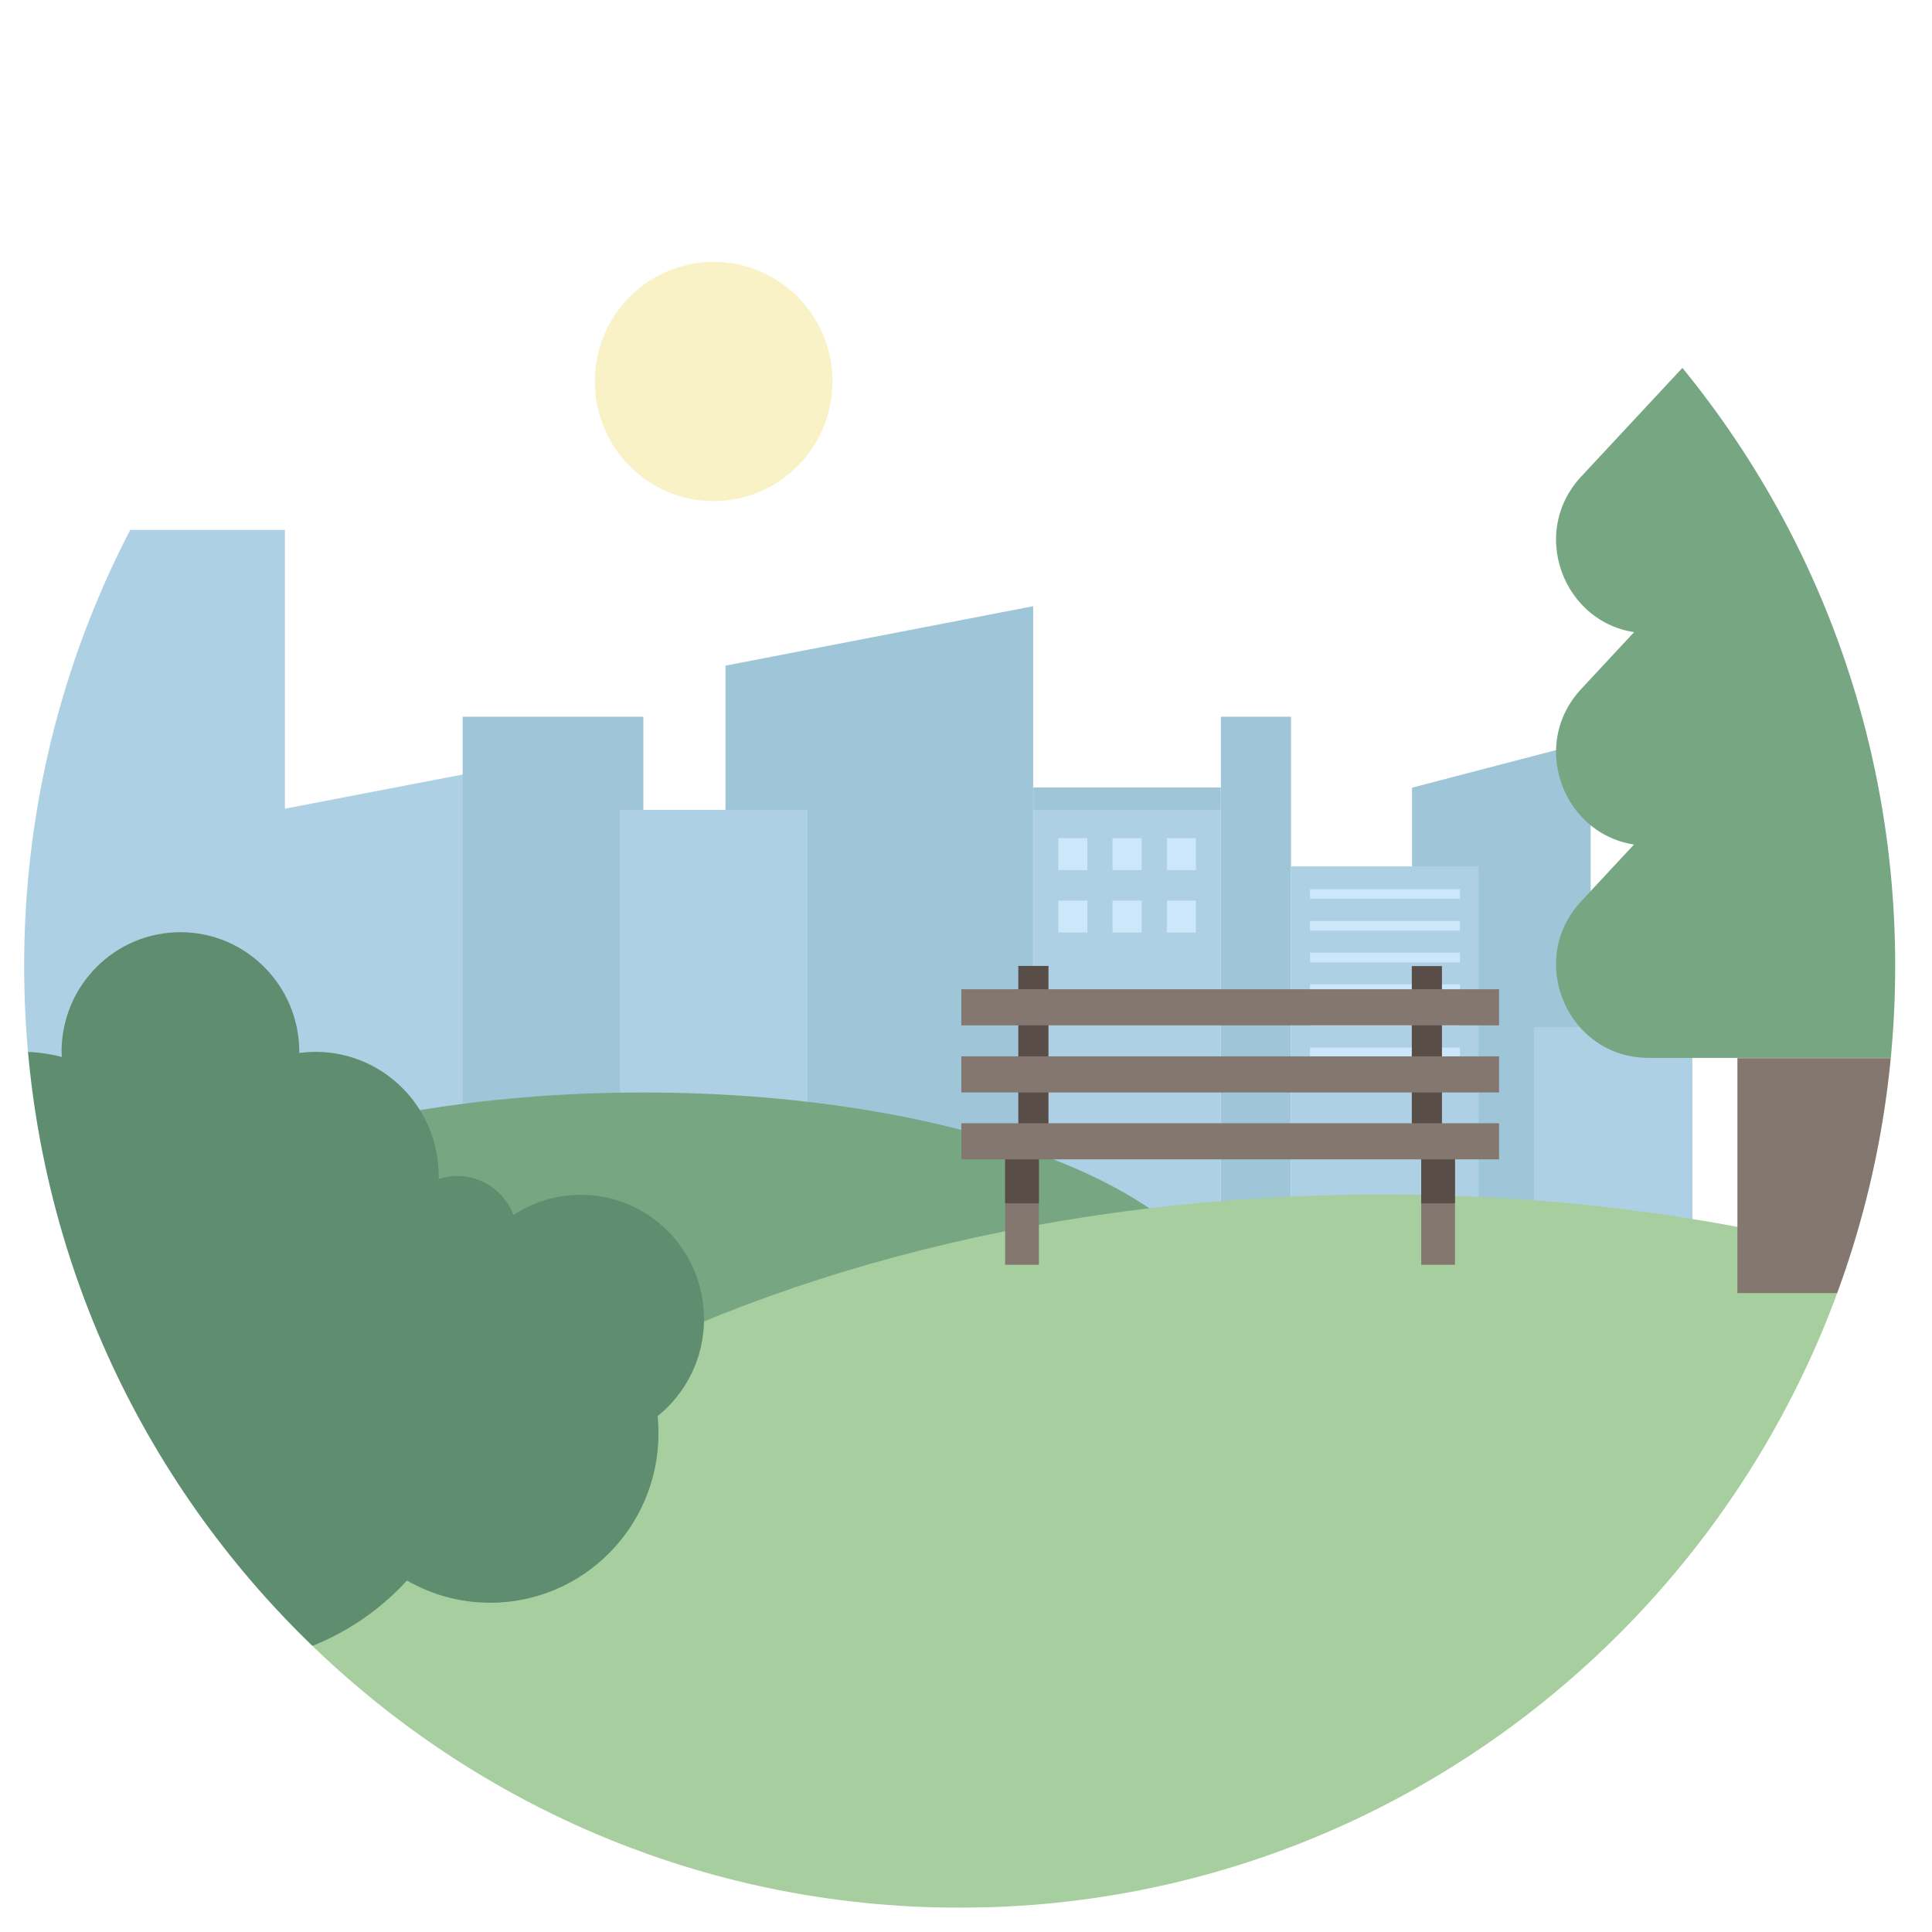
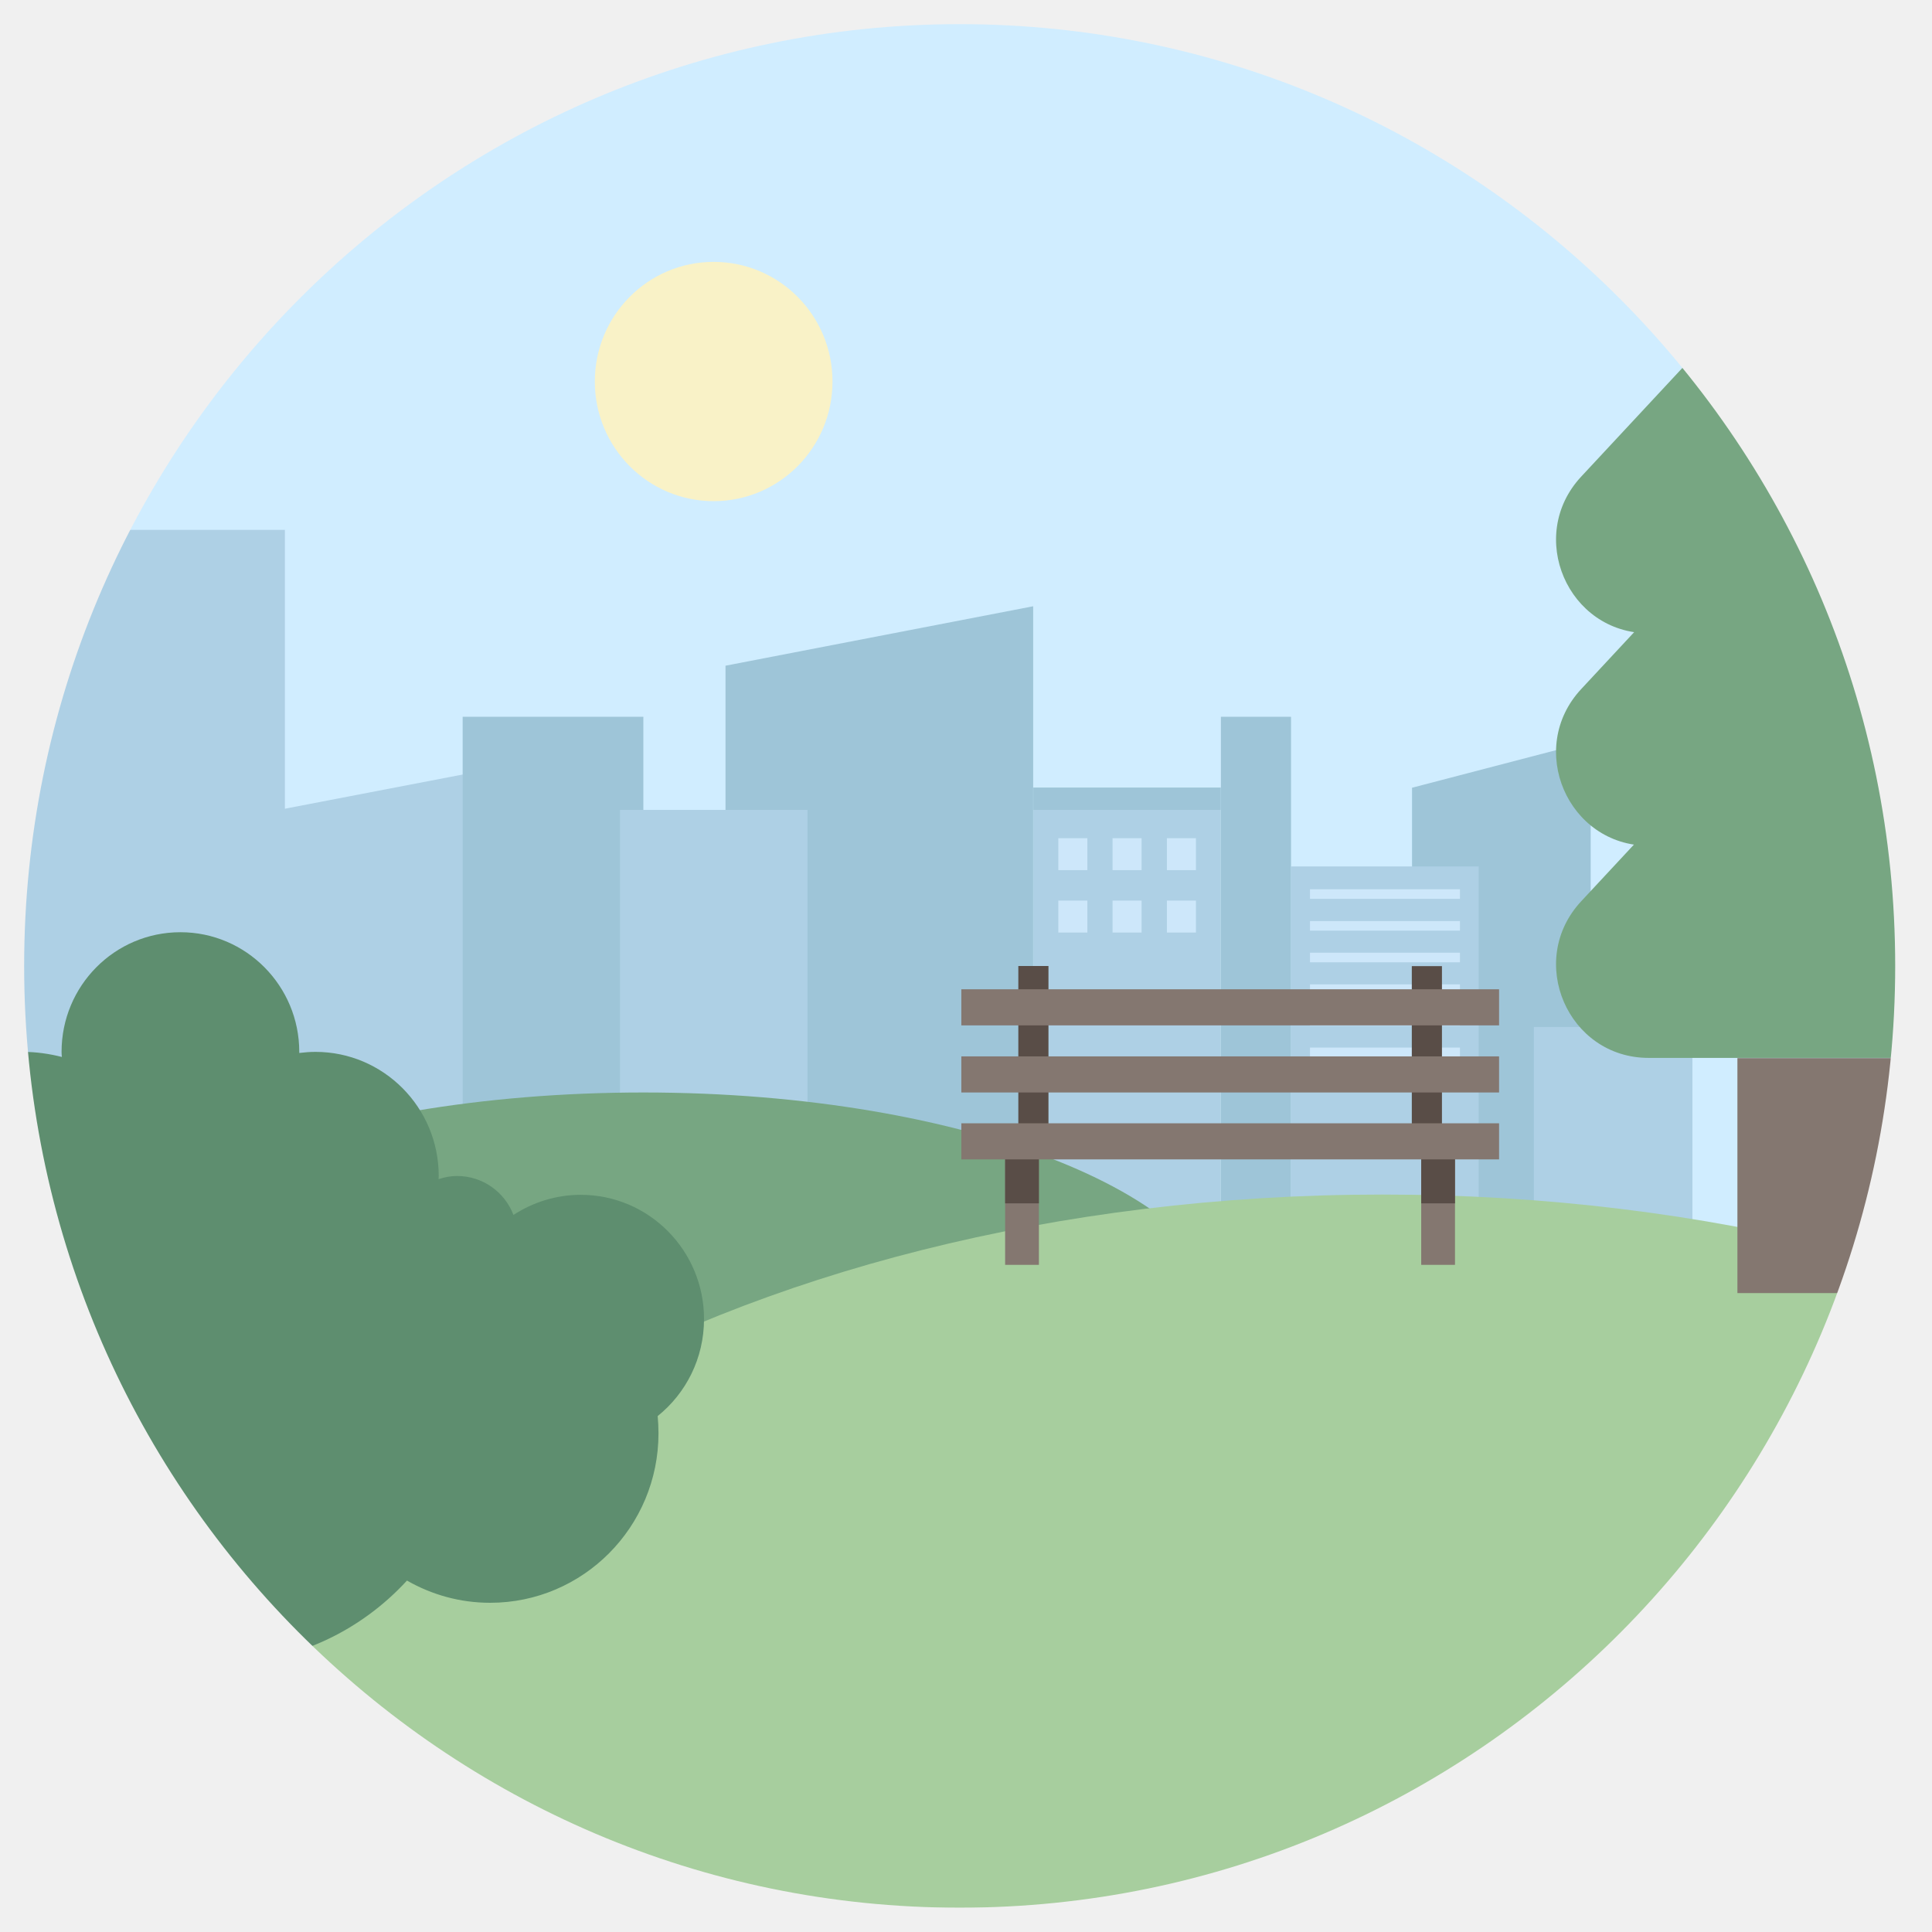
<svg xmlns="http://www.w3.org/2000/svg" width="60" height="60" viewBox="0 0 60 60" fill="none">
-   <rect width="60" height="60" fill="white" />
-   <mask id="mask0_193_1054" style="mask-type:luminance" maskUnits="userSpaceOnUse" x="0" y="0" width="59" height="60">
+   <mask id="mask0_279_3942" style="mask-type:luminance" maskUnits="userSpaceOnUse" x="0" y="0" width="59" height="60">
    <path d="M29.803 59.245C45.849 59.245 58.857 46.151 58.857 29.998C58.857 13.845 45.849 0.75 29.803 0.75C13.758 0.75 0.75 13.845 0.75 29.998C0.75 46.151 13.758 59.245 29.803 59.245Z" fill="white" />
  </mask>
-   <g mask="url(#mask0_193_1054)">
-     <path d="M8.367 38.228H15.458V23.843L8.367 25.207V38.228Z" fill="#AED0E5" />
-     <path d="M14.368 38.227H19.98L19.98 22.259H14.368L14.368 38.227Z" fill="#9EC5D8" />
-     <path d="M43.852 38.228H49.4V23.014L43.852 24.462V38.228Z" fill="#9EC5D8" />
-     <path d="M22.531 38.227H32.086V18.826L22.531 20.672V38.227Z" fill="#9EC5D8" />
-     <path d="M40.097 38.227H45.922V26.907H40.097V38.227Z" fill="#AED0E5" />
-     <path d="M-3.191 38.227H8.848L8.848 16.456H-3.191L-3.191 38.227Z" fill="#AED0E5" />
-     <path d="M32.09 25.151H37.914V24.457H32.09V25.151Z" fill="#9EC5D8" />
-     <path d="M32.09 38.227H37.914V25.151H32.09V38.227Z" fill="#AED0E5" />
-     <path d="M19.254 38.227H25.078V25.151H19.254V38.227Z" fill="#AED0E5" />
-     <path d="M37.916 38.227H40.094V22.259H37.916V38.227Z" fill="#9EC5D8" />
-     <path d="M47.636 38.227H52.559V31.893H47.636V38.227Z" fill="#AED0E5" />
-     <path d="M34.551 27.021H35.453V26.029H34.551V27.021Z" fill="#CDE7FA" />
-     <path d="M36.239 27.021H37.141V26.029H36.239V27.021Z" fill="#CDE7FA" />
-     <path d="M33.769 26.03H32.867V27.022H33.769V26.03Z" fill="#CDE7FA" />
+   <g mask="url(#mask0_279_3942)">
+     <path d="M29.807 59.058C45.853 59.058 58.861 45.963 58.861 29.81C58.861 13.657 45.853 0.562 29.807 0.562C13.762 0.562 0.754 13.657 0.754 29.81C0.754 45.963 13.762 59.058 29.807 59.058Z" fill="#D0EDFF" />
+     <path d="M8.367 38.23H15.458V23.844L8.367 25.208V38.23Z" fill="#AED0E5" />
+     <path d="M14.368 38.228H19.98L19.98 22.26H14.368L14.368 38.228Z" fill="#9EC5D8" />
+     <path d="M43.852 38.23H49.4V23.016L43.852 24.464V38.23Z" fill="#9EC5D8" />
+     <path d="M22.531 38.229H32.086V18.828L22.531 20.674V38.229Z" fill="#9EC5D8" />
+     <path d="M40.097 38.228H45.922V26.908H40.097V38.228Z" fill="#AED0E5" />
+     <path d="M-3.191 38.228H8.848L8.848 16.456H-3.191L-3.191 38.228Z" fill="#AED0E5" />
+     <path d="M32.09 25.152H37.914V24.458H32.09V25.152Z" fill="#9EC5D8" />
+     <path d="M32.09 38.228H37.914V25.152H32.09V38.228Z" fill="#AED0E5" />
+     <path d="M19.254 38.228H25.078V25.152H19.254V38.228Z" fill="#AED0E5" />
+     <path d="M37.916 38.228H40.094V22.26H37.916V38.228Z" fill="#9EC5D8" />
+     <path d="M47.636 38.228H52.559V31.894H47.636V38.228Z" fill="#AED0E5" />
+     <path d="M34.551 27.023H35.453V26.031H34.551V27.023Z" fill="#CDE7FA" />
+     <path d="M36.239 27.023H37.141V26.031H36.239V27.023Z" fill="#CDE7FA" />
+     <path d="M33.769 26.031H32.867V27.023H33.769V26.031Z" fill="#CDE7FA" />
    <path d="M34.551 28.961H35.453V27.969H34.551V28.961Z" fill="#CDE7FA" />
    <path d="M36.239 28.961H37.141V27.969H36.239V28.961Z" fill="#CDE7FA" />
    <path d="M33.769 27.969H32.867V28.961H33.769V27.969Z" fill="#CDE7FA" />
    <path d="M40.683 27.914H45.34V27.616H40.683V27.914Z" fill="#CDE7FA" />
-     <path d="M40.683 28.901H45.34V28.604H40.683V28.901Z" fill="#CDE7FA" />
-     <path d="M40.683 29.884H45.34V29.586H40.683V29.884Z" fill="#CDE7FA" />
-     <path d="M40.683 30.865H45.34V30.568H40.683V30.865Z" fill="#CDE7FA" />
-     <path d="M40.683 31.852H45.34V31.555H40.683V31.852Z" fill="#CDE7FA" />
-     <path d="M40.683 32.831H45.34V32.533H40.683V32.831Z" fill="#CDE7FA" />
+     <path d="M40.683 28.902H45.34V28.605H40.683V28.902Z" fill="#CDE7FA" />
+     <path d="M40.683 29.885H45.34V29.587H40.683V29.885Z" fill="#CDE7FA" />
+     <path d="M40.683 30.867H45.34V30.57H40.683V30.867Z" fill="#CDE7FA" />
+     <path d="M40.683 31.854H45.34V31.556H40.683V31.854Z" fill="#CDE7FA" />
+     <path d="M40.683 32.832H45.34V32.534H40.683V32.832Z" fill="#CDE7FA" />
    <path d="M19.983 48.512C30.044 48.512 38.201 45.247 38.201 41.22C38.201 37.193 30.044 33.928 19.983 33.928C9.922 33.928 1.766 37.193 1.766 41.22C1.766 45.247 9.922 48.512 19.983 48.512Z" fill="#77A682" />
-     <path d="M80.992 59.25H4.879C6.155 46.883 22.707 37.096 42.935 37.096C63.163 37.096 79.72 46.883 80.996 59.25H80.992Z" fill="#A7CE9E" />
-     <path d="M21.864 40.96C21.864 38.832 20.149 37.105 18.035 37.105C17.267 37.105 16.547 37.339 15.946 37.73C15.675 37.021 14.995 36.52 14.192 36.52C13.99 36.52 13.802 36.56 13.62 36.619C13.62 36.585 13.625 36.555 13.625 36.52C13.625 34.392 11.91 32.666 9.796 32.666C9.624 32.666 9.456 32.681 9.294 32.7C9.294 32.685 9.294 32.676 9.294 32.666C9.294 30.617 7.643 28.95 5.603 28.95C3.563 28.95 1.912 30.612 1.912 32.666C1.912 32.72 1.917 32.77 1.922 32.824C1.532 32.725 1.128 32.666 0.71 32.666C-1.991 32.666 -4.184 34.873 -4.184 37.592C-4.184 39.705 -2.858 41.505 -0.995 42.205C-1.084 42.681 -1.133 43.167 -1.133 43.668C-1.133 48.083 2.424 51.665 6.81 51.665C9.116 51.665 11.186 50.668 12.639 49.085C13.403 49.522 14.28 49.775 15.222 49.775C18.109 49.775 20.45 47.419 20.45 44.512C20.45 44.328 20.44 44.15 20.425 43.976C21.302 43.271 21.864 42.185 21.864 40.965V40.96Z" fill="#5E8E6F" />
-     <path d="M32.561 29.998H31.625V35.346H32.561V29.998Z" fill="#594D47" />
-     <path d="M43.845 35.351H44.781V30.003H43.845V35.351Z" fill="#594D47" />
-     <path d="M32.264 35.291H31.215V39.279H32.264V35.291Z" fill="#847770" />
-     <path d="M45.186 35.291H44.137V39.279H45.186V35.291Z" fill="#847770" />
-     <path d="M32.264 35.291H31.215V37.37H32.264V35.291Z" fill="#594D47" />
-     <path d="M45.186 35.291H44.137V37.37H45.186V35.291Z" fill="#594D47" />
-     <path d="M46.555 34.884H29.855V36.005H46.555V34.884Z" fill="#847770" />
-     <path d="M46.555 32.806H29.855V33.927H46.555V32.806Z" fill="#847770" />
-     <path d="M46.555 30.722H29.855V31.843H46.555V30.722Z" fill="#847770" />
-     <path d="M51.206 19.665H62.51C65.023 19.665 66.324 16.644 64.604 14.799L59.45 9.263C58.045 7.755 55.666 7.755 54.261 9.263L49.107 14.799C47.387 16.644 48.688 19.665 51.201 19.665H51.206Z" fill="#77A682" />
-     <path d="M51.201 26.262H62.505C65.018 26.262 66.319 23.241 64.599 21.396L56.853 13.072L49.107 21.396C47.387 23.241 48.688 26.262 51.201 26.262Z" fill="#77A682" />
+     <path d="M80.992 59.252H4.879C6.155 46.885 22.707 37.098 42.935 37.098C63.163 37.098 79.72 46.885 80.996 59.252H80.992Z" fill="#A7CE9E" />
+     <path d="M21.864 40.961C21.864 38.833 20.149 37.106 18.035 37.106C17.267 37.106 16.547 37.34 15.946 37.731C15.675 37.022 14.995 36.521 14.192 36.521C13.99 36.521 13.802 36.561 13.62 36.62C13.62 36.586 13.625 36.556 13.625 36.521C13.625 34.393 11.91 32.667 9.796 32.667C9.624 32.667 9.456 32.681 9.294 32.701C9.294 32.687 9.294 32.677 9.294 32.667C9.294 30.618 7.643 28.951 5.603 28.951C3.563 28.951 1.912 30.613 1.912 32.667C1.912 32.721 1.917 32.771 1.922 32.825C1.532 32.726 1.128 32.667 0.71 32.667C-1.991 32.667 -4.184 34.874 -4.184 37.593C-4.184 39.706 -2.858 41.507 -0.995 42.206C-1.084 42.682 -1.133 43.168 -1.133 43.669C-1.133 48.084 2.424 51.666 6.81 51.666C9.116 51.666 11.186 50.669 12.639 49.086C13.403 49.523 14.28 49.776 15.222 49.776C18.109 49.776 20.45 47.419 20.45 44.513C20.45 44.329 20.44 44.151 20.425 43.977C21.302 43.272 21.864 42.186 21.864 40.966V40.961Z" fill="#5E8E6F" />
+     <path d="M32.561 30H31.625V35.347H32.561V30Z" fill="#594D47" />
+     <path d="M43.845 35.352H44.781V30.004H43.845V35.352Z" fill="#594D47" />
+     <path d="M32.264 35.293H31.215V39.281H32.264V35.293Z" fill="#847770" />
+     <path d="M45.186 35.293H44.137V39.281H45.186V35.293Z" fill="#847770" />
+     <path d="M32.264 35.293H31.215V37.371H32.264V35.293Z" fill="#594D47" />
+     <path d="M45.186 35.293H44.137V37.371H45.186V35.293Z" fill="#594D47" />
+     <path d="M46.555 34.885H29.855V36.006H46.555V34.885Z" fill="#847770" />
+     <path d="M46.555 32.807H29.855V33.928H46.555V32.807Z" fill="#847770" />
+     <path d="M46.555 30.723H29.855V31.844H46.555V30.723Z" fill="#847770" />
+     <path d="M51.206 19.666H62.51C65.023 19.666 66.324 16.645 64.604 14.8L59.45 9.264C58.045 7.756 55.666 7.756 54.261 9.264L49.107 14.8C47.387 16.645 48.688 19.666 51.201 19.666H51.206Z" fill="#77A682" />
+     <path d="M51.201 26.265H62.505C65.018 26.265 66.319 23.243 64.599 21.398L56.853 13.074L49.107 21.398C47.387 23.243 48.688 26.265 51.201 26.265Z" fill="#77A682" />
    <path d="M51.201 32.854H62.505C65.018 32.854 66.319 29.833 64.599 27.988L56.853 19.664L49.107 27.988C47.387 29.833 48.688 32.854 51.201 32.854Z" fill="#77A682" />
    <path d="M53.957 40.158H59.762V32.861H53.957V40.158Z" fill="#847770" />
-     <path d="M22.163 15.563C24.202 15.563 25.854 13.899 25.854 11.847C25.854 9.795 24.202 8.132 22.163 8.132C20.125 8.132 18.473 9.795 18.473 11.847C18.473 13.899 20.125 15.563 22.163 15.563Z" fill="#F9F2C7" />
+     <path d="M22.163 15.564C24.202 15.564 25.854 13.9 25.854 11.848C25.854 9.796 24.202 8.133 22.163 8.133C20.125 8.133 18.473 9.796 18.473 11.848C18.473 13.9 20.125 15.564 22.163 15.564Z" fill="#F9F2C7" />
  </g>
</svg>
